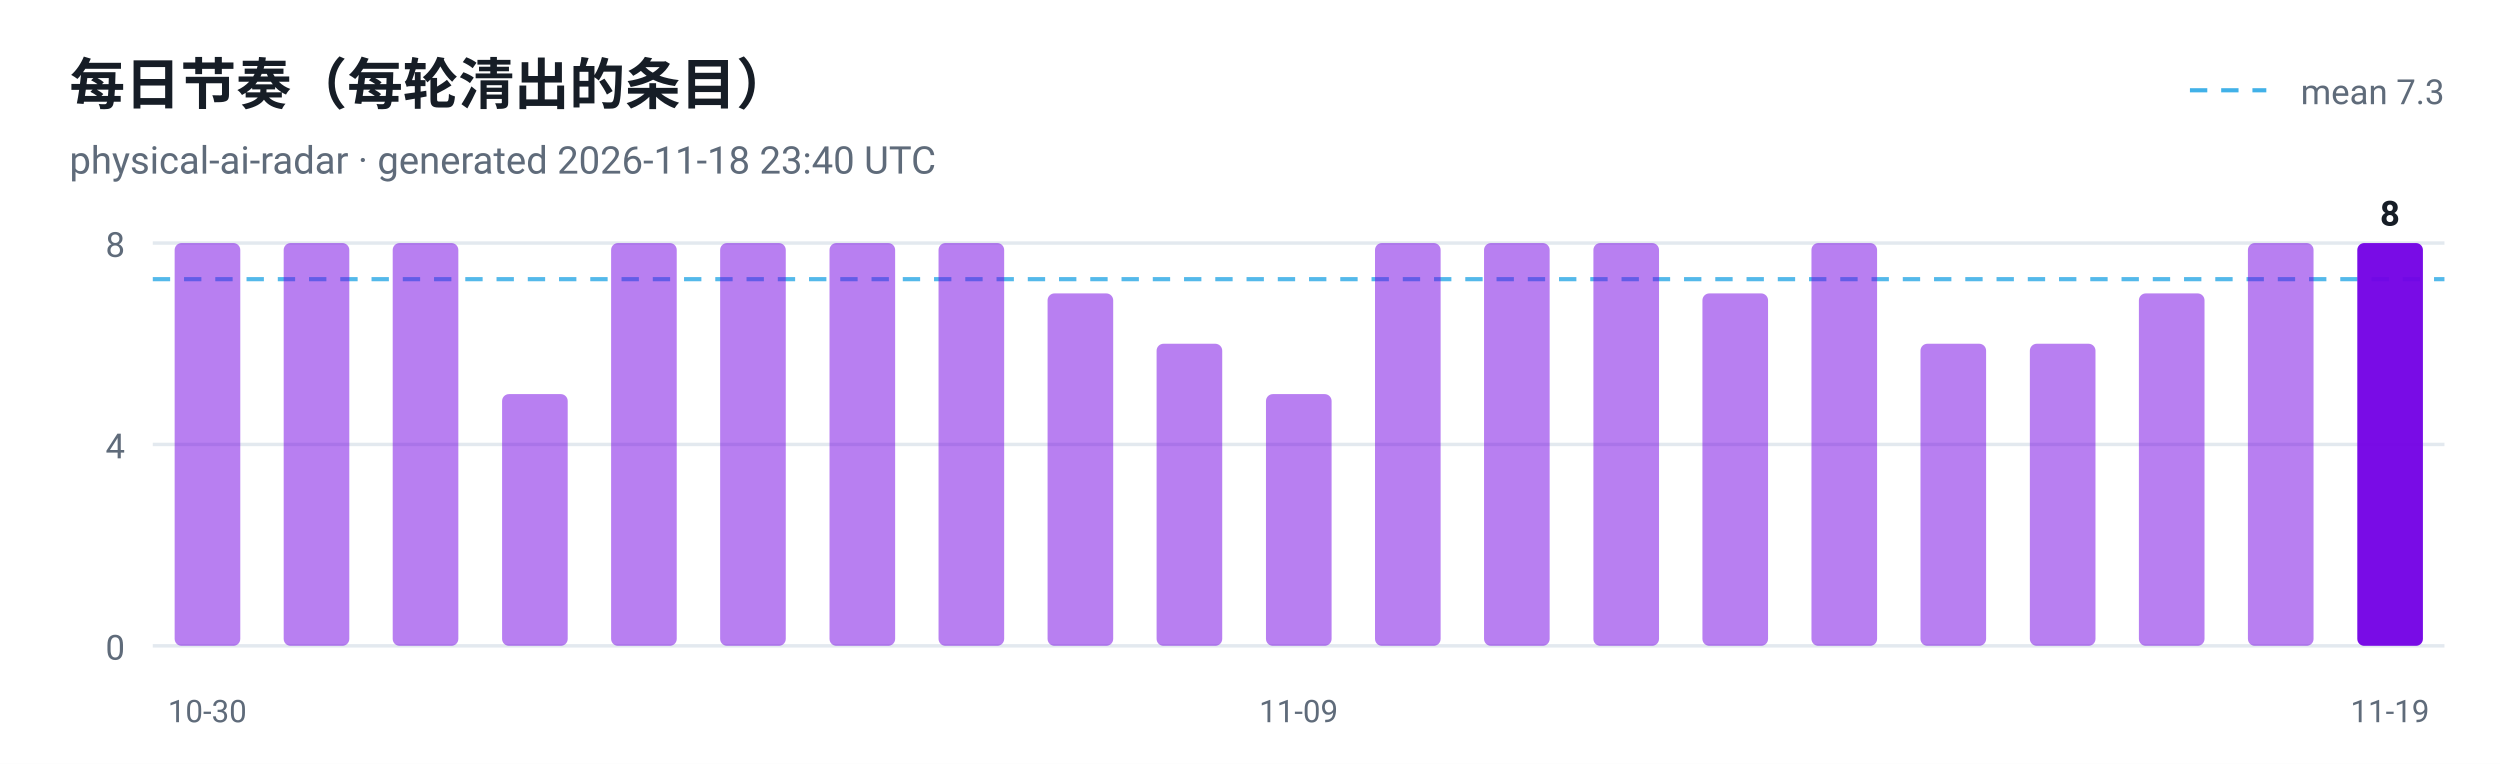
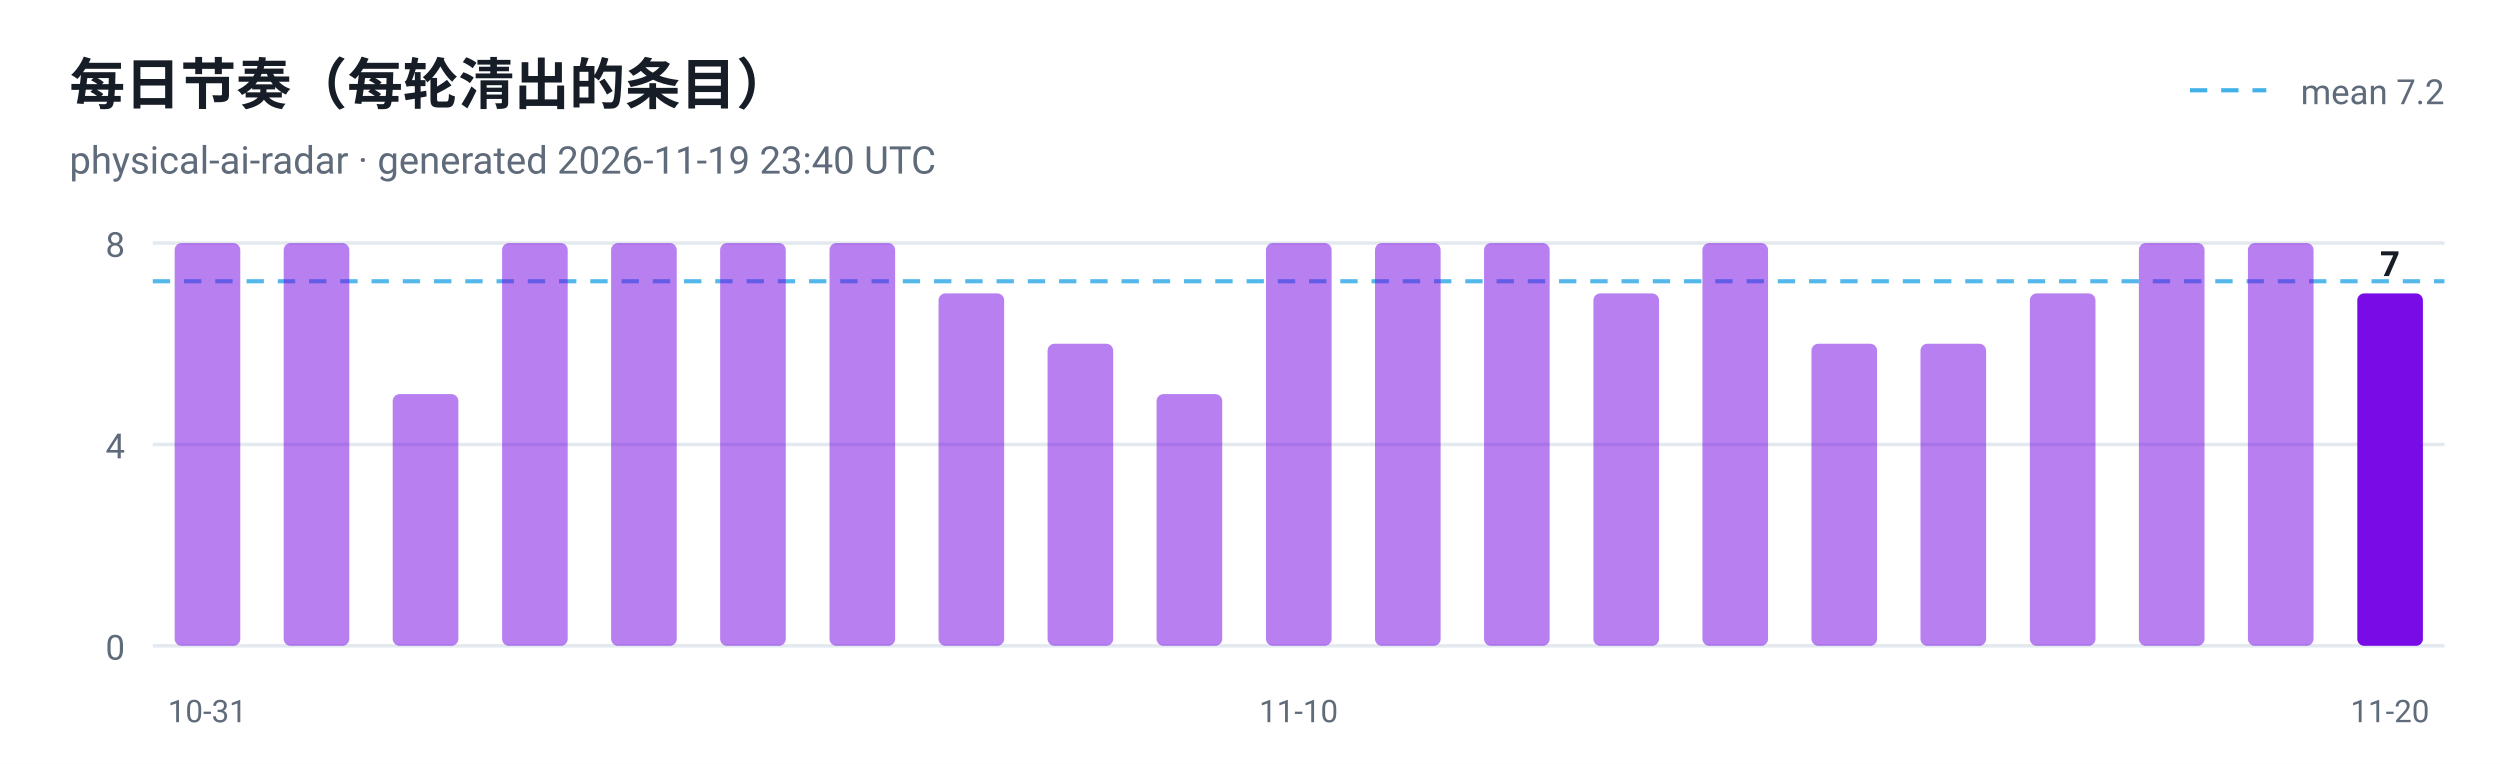
<svg xmlns="http://www.w3.org/2000/svg" viewBox="0 0 720 220" width="720" height="220" role="img" aria-label="每日节奏（每轮清出的条目）">
  <style>
  .plate { fill: #ffffff }
  .ink { fill: #161d26 }
  .muted { fill: #5f6b7a }
  .grid { stroke: #e3e9ef }
  @media (prefers-color-scheme: dark) {
    .plate { fill: #0d1117 }
    .ink { fill: #e6edf3 }
    .muted { fill: #8b949e }
    .grid { stroke: #30363d }
  }
</style>
  <rect class="plate" width="720" height="220" />
  <text x="20" y="30" font-family="ui-sans-serif, -apple-system, 'Segoe UI', Roboto, Helvetica, Arial, sans-serif" font-size="16" font-weight="700" class="ink">每日节奏（每轮清出的条目）</text>
-   <text x="20" y="50" font-family="ui-sans-serif, -apple-system, 'Segoe UI', Roboto, Helvetica, Arial, sans-serif" font-size="11" class="muted">physical-ai-radar · generated 2026-11-18 23:40 UTC</text>
+   <text x="20" y="50" font-family="ui-sans-serif, -apple-system, 'Segoe UI', Roboto, Helvetica, Arial, sans-serif" font-size="11" class="muted">physical-ai-radar · generated 2026-11-19 23:40 UTC</text>
  <line x1="44" y1="186.0" x2="704" y2="186.0" class="grid" />
  <text x="36" y="190.0" text-anchor="end" font-family="ui-sans-serif, -apple-system, 'Segoe UI', Roboto, Helvetica, Arial, sans-serif" font-size="10" fill="#5f6b7a">0</text>
  <line x1="44" y1="128.0" x2="704" y2="128.0" class="grid" />
  <text x="36" y="132.0" text-anchor="end" font-family="ui-sans-serif, -apple-system, 'Segoe UI', Roboto, Helvetica, Arial, sans-serif" font-size="10" fill="#5f6b7a">4</text>
  <line x1="44" y1="70.0" x2="704" y2="70.0" class="grid" />
  <text x="36" y="74.0" text-anchor="end" font-family="ui-sans-serif, -apple-system, 'Segoe UI', Roboto, Helvetica, Arial, sans-serif" font-size="10" fill="#5f6b7a">8</text>
-   <line x1="44" y1="80.4" x2="704" y2="80.4" stroke="#41b1e8" stroke-width="1.2" stroke-dasharray="5 4" opacity="0.9" />
+   <line x1="44" y1="81.0" x2="704" y2="81.0" stroke="#41b1e8" stroke-width="1.2" stroke-dasharray="5 4" opacity="0.9" />
  <line x1="630.7" y1="26" x2="652.7" y2="26" stroke="#41b1e8" stroke-width="1.2" stroke-dasharray="5 4" />
-   <text class="muted" x="704" y="30" text-anchor="end" font-family="ui-sans-serif, -apple-system, 'Segoe UI', Roboto, Helvetica, Arial, sans-serif" font-size="10">mean 7.3</text>
+   <text class="muted" x="704" y="30" text-anchor="end" font-family="ui-sans-serif, -apple-system, 'Segoe UI', Roboto, Helvetica, Arial, sans-serif" font-size="10">mean 7.2</text>
  <rect x="50.3" y="70.0" width="18.9" height="116.0" rx="2" fill="#7300e5" fill-opacity="0.5" />
-   <text x="59.7" y="208" text-anchor="middle" font-family="ui-sans-serif, -apple-system, 'Segoe UI', Roboto, Helvetica, Arial, sans-serif" font-size="9" fill="#5f6b7a">10-30</text>
+   <text x="59.7" y="208" text-anchor="middle" font-family="ui-sans-serif, -apple-system, 'Segoe UI', Roboto, Helvetica, Arial, sans-serif" font-size="9" fill="#5f6b7a">10-31</text>
  <rect x="81.7" y="70.0" width="18.9" height="116.0" rx="2" fill="#7300e5" fill-opacity="0.5" />
-   <rect x="113.1" y="70.0" width="18.9" height="116.0" rx="2" fill="#7300e5" fill-opacity="0.5" />
-   <rect x="144.6" y="113.5" width="18.9" height="72.5" rx="2" fill="#7300e5" fill-opacity="0.5" />
+   <rect x="113.1" y="113.5" width="18.9" height="72.5" rx="2" fill="#7300e5" fill-opacity="0.5" />
+   <rect x="144.6" y="70.0" width="18.9" height="116.0" rx="2" fill="#7300e5" fill-opacity="0.5" />
  <rect x="176.0" y="70.0" width="18.9" height="116.0" rx="2" fill="#7300e5" fill-opacity="0.5" />
  <rect x="207.4" y="70.0" width="18.9" height="116.0" rx="2" fill="#7300e5" fill-opacity="0.5" />
  <rect x="238.9" y="70.0" width="18.9" height="116.0" rx="2" fill="#7300e5" fill-opacity="0.5" />
-   <rect x="270.3" y="70.0" width="18.9" height="116.0" rx="2" fill="#7300e5" fill-opacity="0.5" />
-   <rect x="301.7" y="84.5" width="18.9" height="101.5" rx="2" fill="#7300e5" fill-opacity="0.5" />
-   <rect x="333.1" y="99.0" width="18.9" height="87.0" rx="2" fill="#7300e5" fill-opacity="0.5" />
-   <rect x="364.6" y="113.5" width="18.9" height="72.5" rx="2" fill="#7300e5" fill-opacity="0.5" />
-   <text x="374.0" y="208" text-anchor="middle" font-family="ui-sans-serif, -apple-system, 'Segoe UI', Roboto, Helvetica, Arial, sans-serif" font-size="9" fill="#5f6b7a">11-09</text>
+   <rect x="270.3" y="84.5" width="18.9" height="101.5" rx="2" fill="#7300e5" fill-opacity="0.5" />
+   <rect x="301.7" y="99.0" width="18.9" height="87.0" rx="2" fill="#7300e5" fill-opacity="0.5" />
+   <rect x="333.1" y="113.5" width="18.9" height="72.5" rx="2" fill="#7300e5" fill-opacity="0.5" />
+   <rect x="364.6" y="70.0" width="18.9" height="116.0" rx="2" fill="#7300e5" fill-opacity="0.5" />
+   <text x="374.0" y="208" text-anchor="middle" font-family="ui-sans-serif, -apple-system, 'Segoe UI', Roboto, Helvetica, Arial, sans-serif" font-size="9" fill="#5f6b7a">11-10</text>
  <rect x="396.0" y="70.0" width="18.9" height="116.0" rx="2" fill="#7300e5" fill-opacity="0.5" />
  <rect x="427.4" y="70.0" width="18.9" height="116.0" rx="2" fill="#7300e5" fill-opacity="0.5" />
-   <rect x="458.9" y="70.0" width="18.9" height="116.0" rx="2" fill="#7300e5" fill-opacity="0.5" />
-   <rect x="490.3" y="84.5" width="18.9" height="101.5" rx="2" fill="#7300e5" fill-opacity="0.5" />
-   <rect x="521.7" y="70.0" width="18.9" height="116.0" rx="2" fill="#7300e5" fill-opacity="0.5" />
+   <rect x="458.9" y="84.5" width="18.9" height="101.5" rx="2" fill="#7300e5" fill-opacity="0.5" />
+   <rect x="490.3" y="70.0" width="18.9" height="116.0" rx="2" fill="#7300e5" fill-opacity="0.5" />
+   <rect x="521.7" y="99.0" width="18.9" height="87.0" rx="2" fill="#7300e5" fill-opacity="0.5" />
  <rect x="553.1" y="99.0" width="18.9" height="87.0" rx="2" fill="#7300e5" fill-opacity="0.5" />
-   <rect x="584.6" y="99.0" width="18.9" height="87.0" rx="2" fill="#7300e5" fill-opacity="0.5" />
-   <rect x="616.0" y="84.5" width="18.9" height="101.5" rx="2" fill="#7300e5" fill-opacity="0.5" />
+   <rect x="584.6" y="84.5" width="18.9" height="101.5" rx="2" fill="#7300e5" fill-opacity="0.5" />
+   <rect x="616.0" y="70.0" width="18.9" height="116.0" rx="2" fill="#7300e5" fill-opacity="0.5" />
  <rect x="647.4" y="70.0" width="18.9" height="116.0" rx="2" fill="#7300e5" fill-opacity="0.5" />
-   <rect x="678.9" y="70.0" width="18.9" height="116.0" rx="2" fill="#7300e5" fill-opacity="0.95" />
-   <text class="ink" x="688.3" y="65.0" text-anchor="middle" font-family="ui-sans-serif, -apple-system, 'Segoe UI', Roboto, Helvetica, Arial, sans-serif" font-size="10" font-weight="700">8</text>
-   <text x="688.3" y="208" text-anchor="middle" font-family="ui-sans-serif, -apple-system, 'Segoe UI', Roboto, Helvetica, Arial, sans-serif" font-size="9" fill="#5f6b7a">11-19</text>
+   <rect x="678.9" y="84.5" width="18.9" height="101.5" rx="2" fill="#7300e5" fill-opacity="0.95" />
+   <text class="ink" x="688.3" y="79.5" text-anchor="middle" font-family="ui-sans-serif, -apple-system, 'Segoe UI', Roboto, Helvetica, Arial, sans-serif" font-size="10" font-weight="700">7</text>
+   <text x="688.3" y="208" text-anchor="middle" font-family="ui-sans-serif, -apple-system, 'Segoe UI', Roboto, Helvetica, Arial, sans-serif" font-size="9" fill="#5f6b7a">11-20</text>
</svg>
